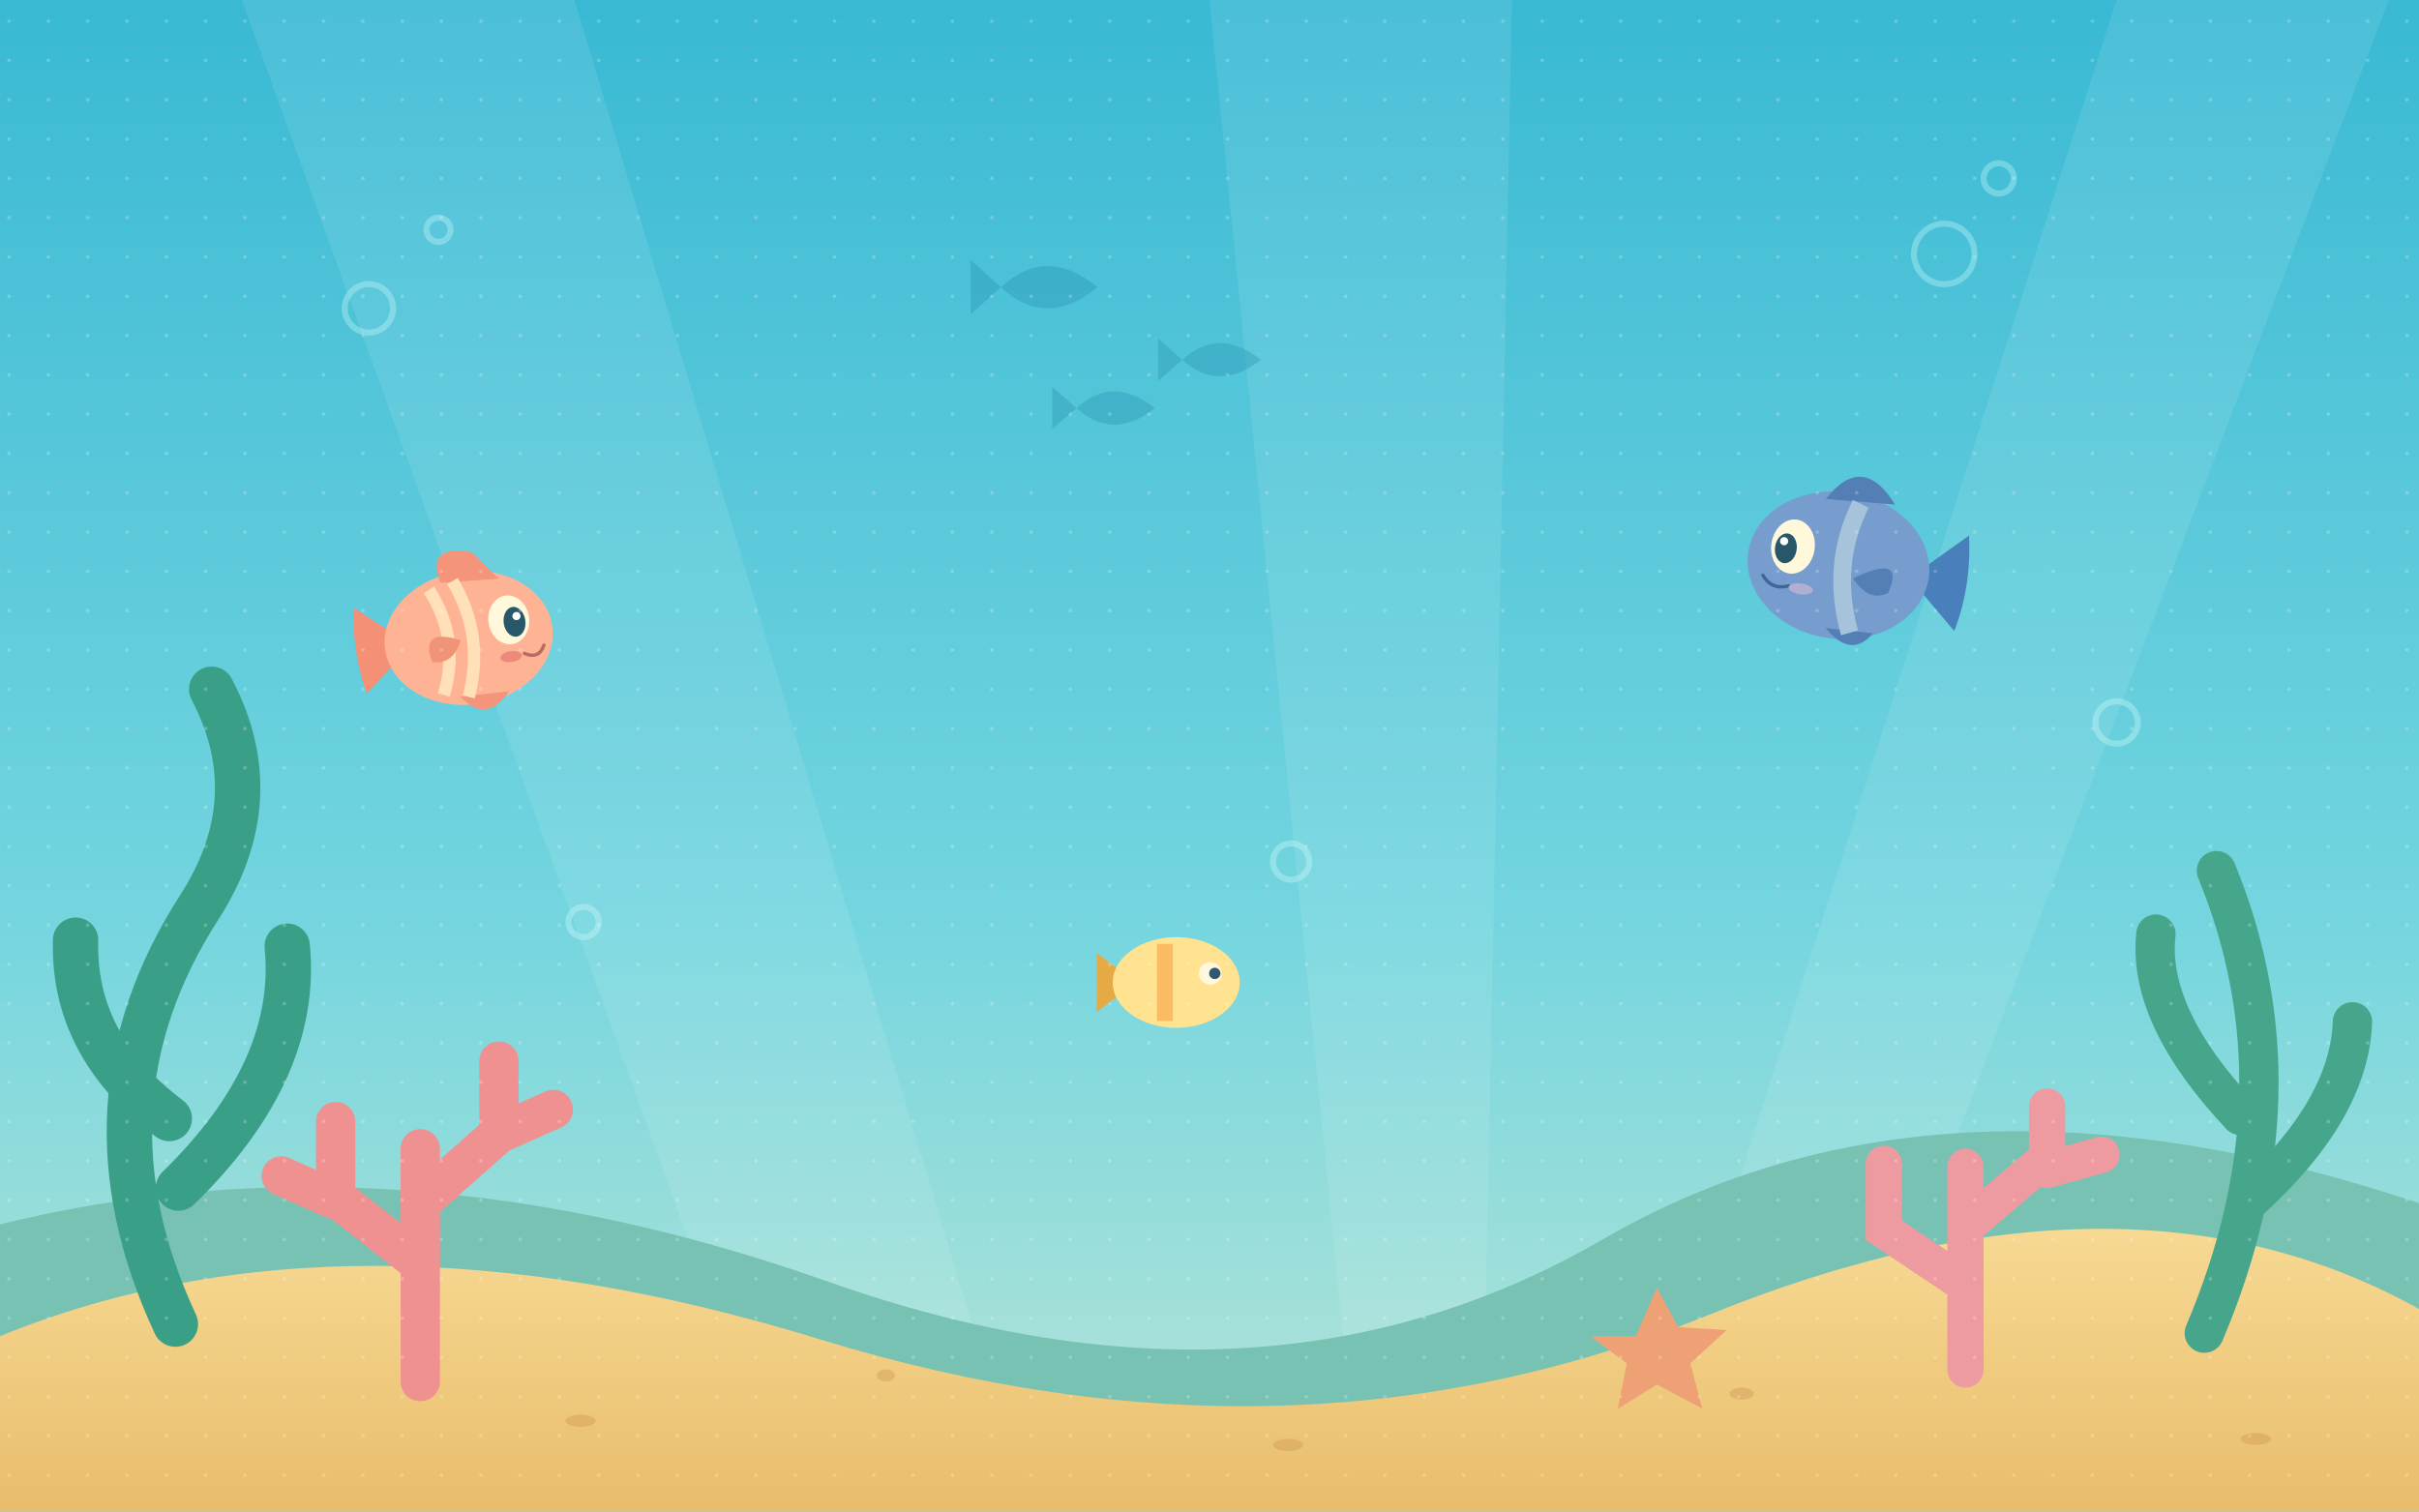
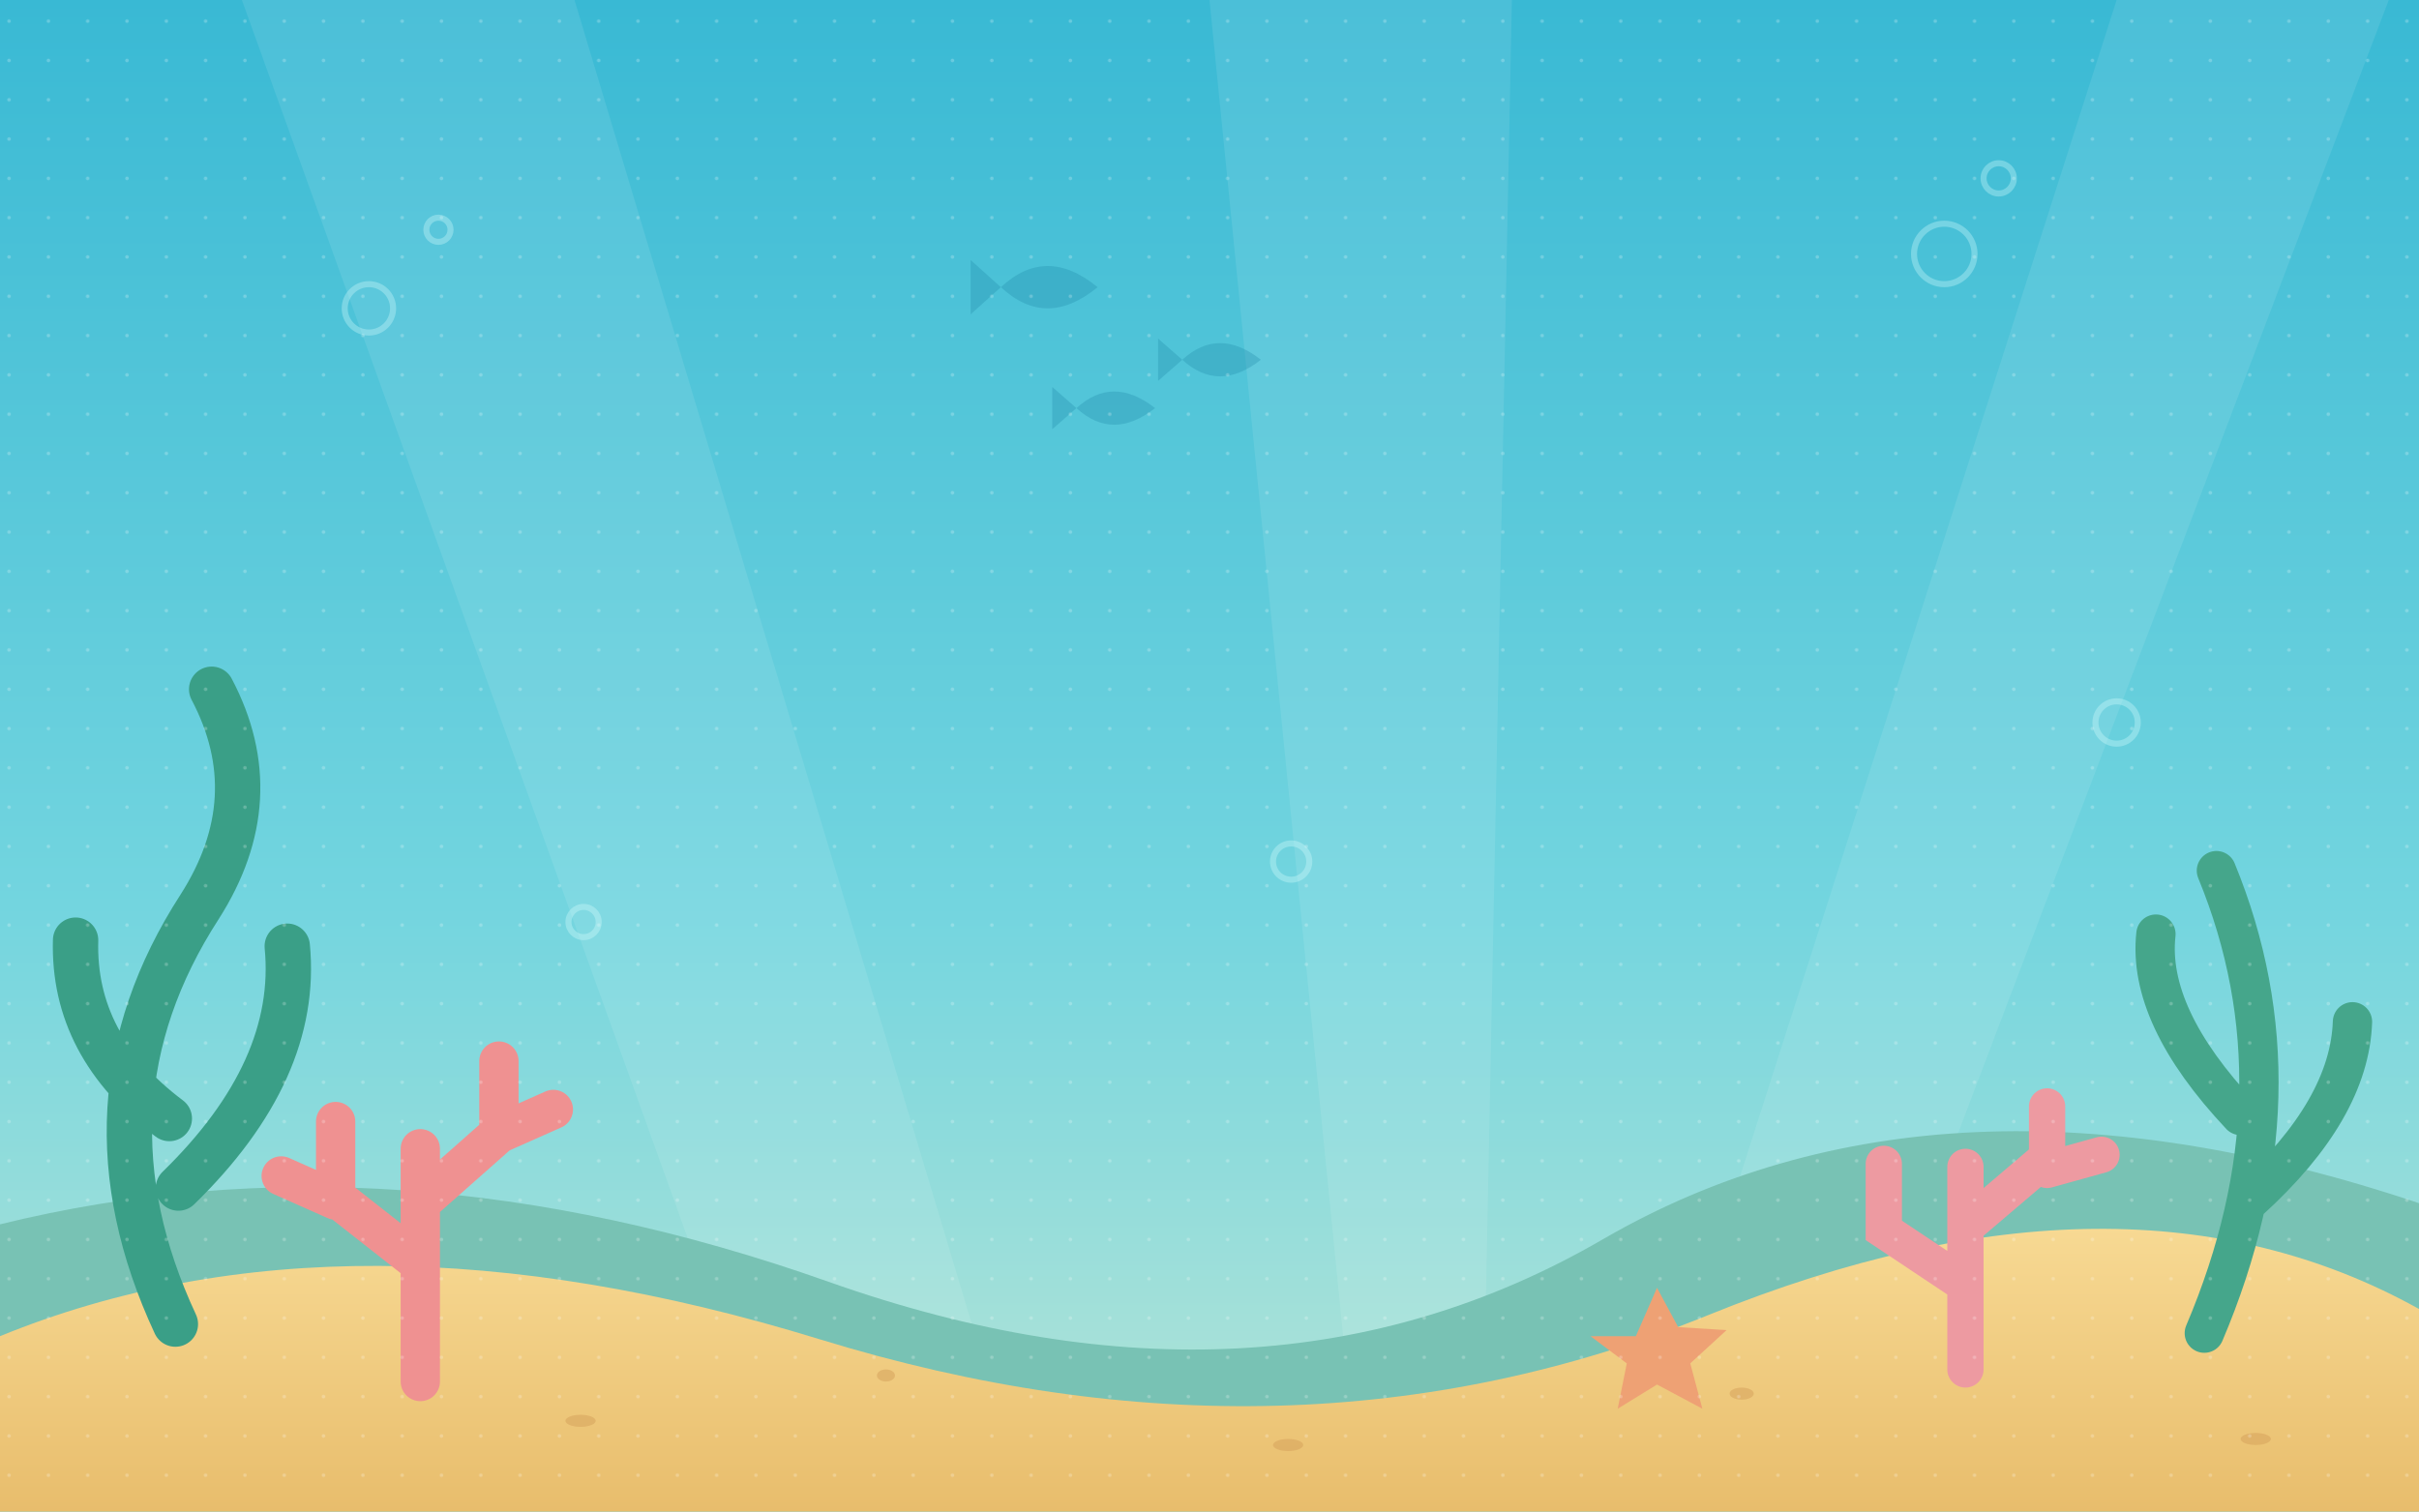
<svg xmlns="http://www.w3.org/2000/svg" viewBox="0 0 800 500" width="800" height="500">
  <defs>
    <linearGradient id="water" x2="0" y2="1">
      <stop stop-color="#39b9d4" />
      <stop offset=".6" stop-color="#73d5df" />
      <stop offset="1" stop-color="#b8e5d6" />
    </linearGradient>
    <linearGradient id="sand" x2="0" y2="1">
      <stop stop-color="#f7d993" />
      <stop offset="1" stop-color="#e8bd6c" />
    </linearGradient>
    <pattern id="grain" width="13" height="13" patternUnits="userSpaceOnUse">
      <circle cx="3" cy="7" r=".6" fill="#fff" opacity=".22" />
    </pattern>
  </defs>
  <rect width="800" height="500" fill="url(#water)" />
  <path d="M80 0L260 500H340L190 0M400 0L450 500H490L500 0M700 0L540 500H600L790 0" fill="#fff" opacity=".09" />
  <g fill="none" stroke="#dcffff" stroke-width="2" opacity=".32">
    <circle cx="122" cy="102" r="8" />
    <circle cx="145" cy="76" r="4" />
    <circle cx="643" cy="84" r="10" />
    <circle cx="661" cy="59" r="5" />
    <circle cx="427" cy="285" r="6" />
    <circle cx="193" cy="305" r="5" />
    <circle cx="700" cy="239" r="7" />
  </g>
  <g fill="#218caa" opacity=".32">
    <path d="M331 95q15-14 32 0-17 14-32 0m0 0-10-9v18z" />
    <path d="M391 119q12-11 26 0-14 11-26 0m0 0-8-7v14z" />
    <path d="M356 135q12-11 26 0-14 11-26 0m0 0-8-7v14z" />
  </g>
  <path d="M0 405Q130 373 274 424T530 410T800 398V500H0Z" fill="#78c2b4" />
  <path d="M0 442Q115 395 271 443T565 435T800 433V500H0Z" fill="url(#sand)" />
  <g stroke-linecap="round" fill="none">
    <path d="M58 438Q24 365 66 300Q89 264 70 228M59 393Q99 354 95 313M56 370Q24 346 25 311" stroke="#3a9f87" stroke-width="15" />
    <path d="M729 441Q763 361 733 288M741 369Q710 336 713 309M744 397Q777 367 778 338" stroke="#45a68b" stroke-width="13" />
    <path d="M139 457V380M139 418L111 396V371M139 398L165 375V351M111 397L93 389M165 375L183 367" stroke="#ef9191" stroke-width="13" />
    <path d="M650 453V386M650 425L623 407V385M650 406L677 383V366M677 387L695 382" stroke="#ed9aa1" stroke-width="12" />
  </g>
-   <g transform="translate(155 211) rotate(-8) scale(.45)">
-     <path d="M-42 0L-81-34Q-86 0-80 30Z" fill="#f39076" />
-     <ellipse rx="62" ry="49" fill="#ffb395" />
-     <path d="M-15-43Q-22-73 11-62L28-40" fill="#f3947b" />
-     <path d="M-12 42Q4 65 24 43" fill="#f3947b" />
-     <path d="M-24-39Q-6 0-24 39M-6-43Q12 0-6 43" stroke="#ffe0b9" stroke-width="9" fill="none" />
-     <ellipse cx="31" cy="-9" rx="15" ry="18" fill="#fff8db" />
-     <ellipse cx="35" cy="-7" rx="8" ry="11" fill="#29576a" />
-     <circle cx="37" cy="-11" r="3" fill="#fff" />
-     <path d="M39 17Q49 23 54 13" fill="none" stroke="#bb6963" stroke-width="2.5" stroke-linecap="round" />
-     <ellipse cx="29" cy="18" rx="8" ry="4" fill="#ee8a7c" />
-     <path d="M-6 1Q-35-13-29 14Q-14 18-6 1" fill="#f09477" />
-   </g>
-   <g transform="translate(608 187) rotate(8) scale(.45)">
-     <path d="M53 2L92-35Q99 2 91 36Z" fill="#497fba" />
-     <ellipse rx="67" ry="54" fill="#769dce" />
-     <path d="M-16-47Q6-85 35-50M-3 47Q19 67 32 46" fill="#547fb6" />
-     <path d="M10-47Q-6 0 15 48" stroke="#a5c3da" stroke-width="13" fill="none" />
-     <ellipse cx="-35" cy="-9" rx="16" ry="20" fill="#fff8db" />
-     <ellipse cx="-40" cy="-7" rx="8" ry="11" fill="#29576a" />
-     <circle cx="-42" cy="-12" r="3" fill="#fff" />
-     <path d="M-54 15Q-46 25-34 20" fill="none" stroke="#3e6898" stroke-width="2.5" stroke-linecap="round" />
-     <path d="M12 8Q48-16 39 15Q26 24 12 8" fill="#547fb6" />
-     <ellipse cx="-25" cy="21" rx="9" ry="4" fill="#aeafd1" />
-   </g>
-   <g transform="translate(389 325) scale(.75)">
-     <path d="M-18 0L-35-13V13Z" fill="#e6aa45" />
-     <ellipse rx="28" ry="20" fill="#ffe391" />
-     <path d="M-5-17V17" stroke="#f9bc64" stroke-width="7" />
-     <circle cx="15" cy="-4" r="5" fill="#fff8df" />
-     <circle cx="17" cy="-4" r="2.5" fill="#305970" />
-   </g>
  <g fill="#d49f59" opacity=".5">
    <ellipse cx="192" cy="470" rx="5" ry="2" />
    <ellipse cx="293" cy="455" rx="3" ry="2" />
    <ellipse cx="426" cy="478" rx="5" ry="2" />
    <ellipse cx="576" cy="461" rx="4" ry="2" />
    <ellipse cx="746" cy="476" rx="5" ry="2" />
  </g>
  <path d="M541 442l7-16 7 13 16 1-12 11 4 15-15-8-13 8 3-15-12-9z" fill="#eea174" />
  <rect width="800" height="500" fill="url(#grain)" />
</svg>
